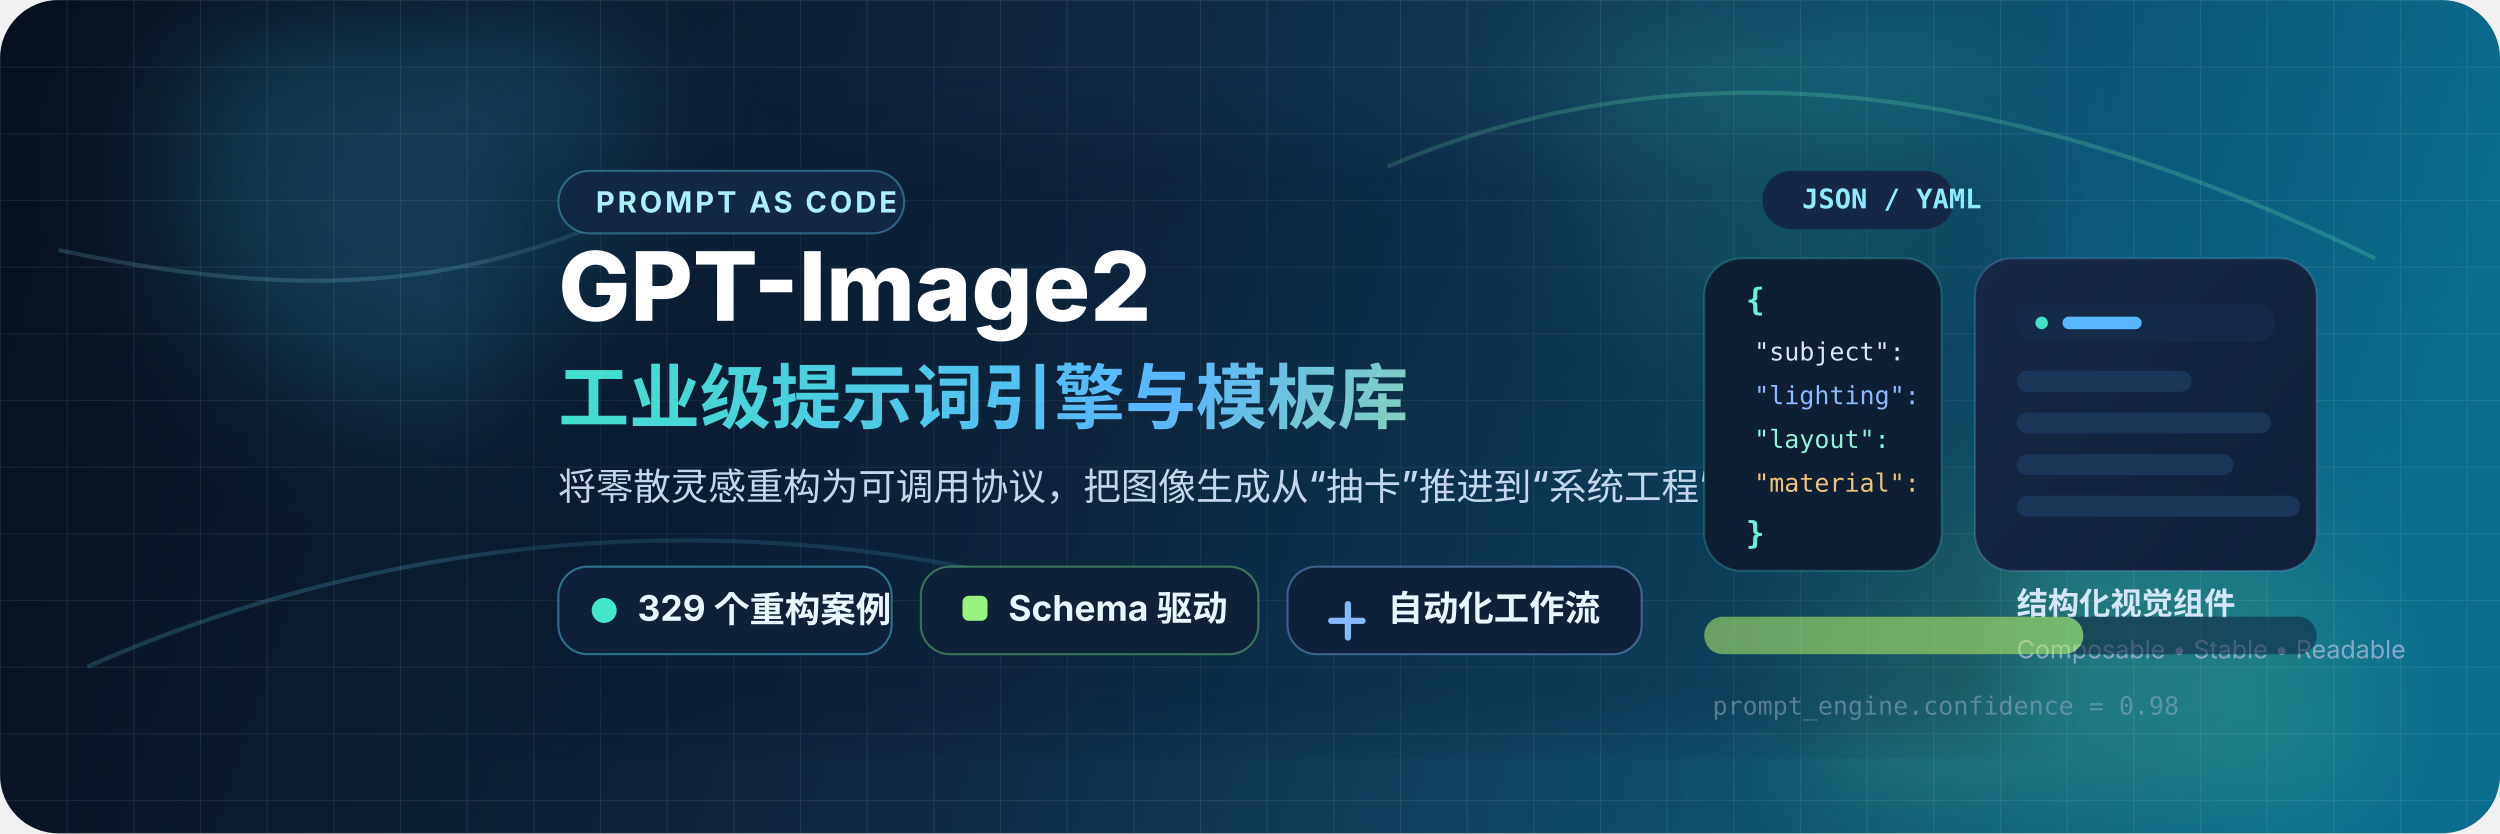
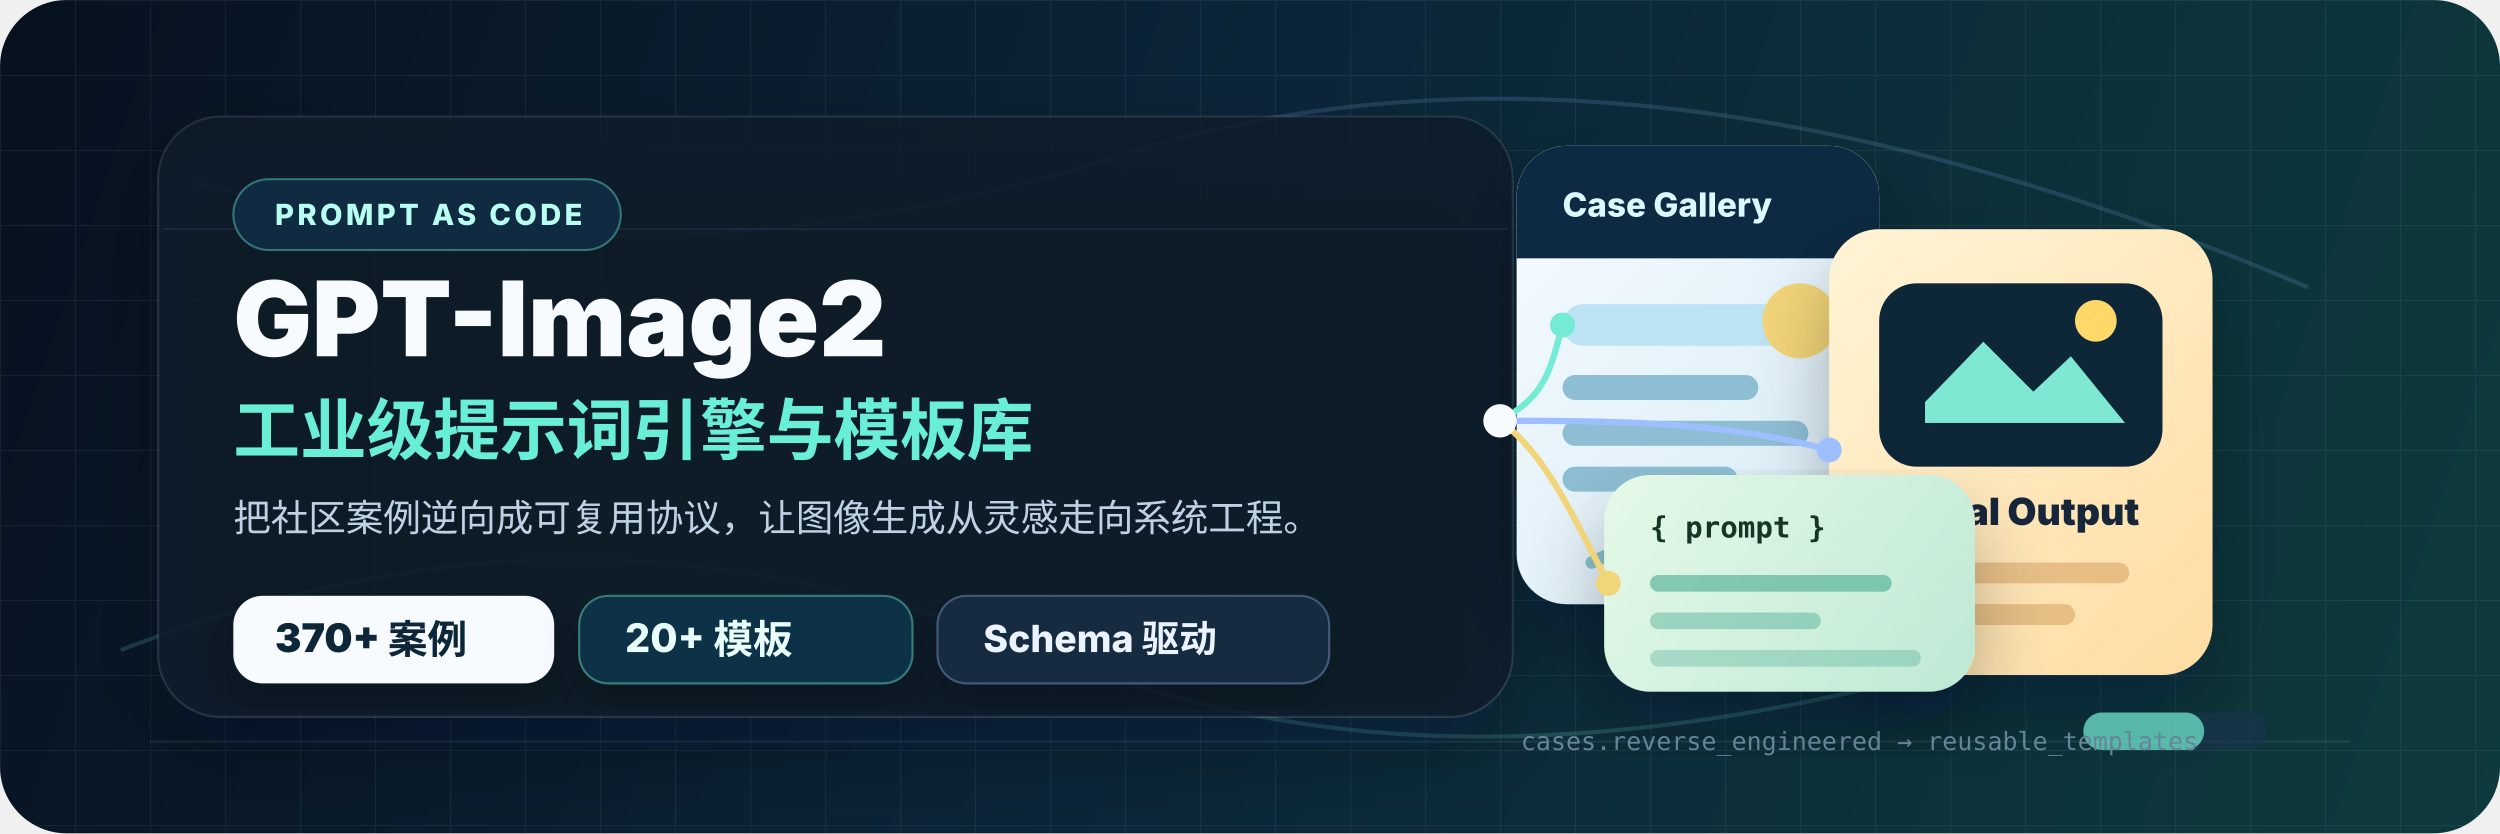
<svg xmlns="http://www.w3.org/2000/svg" width="1200" height="400" viewBox="0 0 1200 400" fill="none">
  <defs>
-     <linearGradient id="bg" x1="40" y1="28" x2="1110" y2="378" gradientUnits="userSpaceOnUse">
-       <stop stop-color="#08111F" />
-       <stop offset="0.45" stop-color="#102A43" />
-       <stop offset="1" stop-color="#0A6C8F" />
+     <linearGradient id="bg" x1="0" y1="0" x2="1200" y2="400" gradientUnits="userSpaceOnUse">
+       <stop stop-color="#07111F" />
+       <stop offset="0.48" stop-color="#0B2538" />
+       <stop offset="1" stop-color="#0D3A3C" />
    </linearGradient>
-     <linearGradient id="panel" x1="280" y1="58" x2="944" y2="342" gradientUnits="userSpaceOnUse">
-       <stop stop-color="#0E1C2F" stop-opacity="0.92" />
-       <stop offset="1" stop-color="#0B1322" stop-opacity="0.78" />
+     <linearGradient id="accent" x1="204" y1="98" x2="694" y2="320" gradientUnits="userSpaceOnUse">
+       <stop stop-color="#6BF3D7" />
+       <stop offset="0.48" stop-color="#77B7FF" />
+       <stop offset="1" stop-color="#F2D479" />
    </linearGradient>
-     <linearGradient id="accent" x1="264" y1="84" x2="792" y2="300" gradientUnits="userSpaceOnUse">
-       <stop stop-color="#3EE7C4" />
-       <stop offset="0.55" stop-color="#59B6FF" />
-       <stop offset="1" stop-color="#B8F36B" />
+     <linearGradient id="cardA" x1="751" y1="69" x2="912" y2="232" gradientUnits="userSpaceOnUse">
+       <stop stop-color="#F5FBFF" />
+       <stop offset="1" stop-color="#D9ECF6" />
    </linearGradient>
-     <linearGradient id="code" x1="880" y1="72" x2="1096" y2="252" gradientUnits="userSpaceOnUse">
-       <stop stop-color="#1B2B48" />
-       <stop offset="1" stop-color="#10213A" />
+     <linearGradient id="cardB" x1="903" y1="110" x2="1078" y2="301" gradientUnits="userSpaceOnUse">
+       <stop stop-color="#FFF3D3" />
+       <stop offset="1" stop-color="#FFDDA5" />
    </linearGradient>
-     <pattern id="grid" width="32" height="32" patternUnits="userSpaceOnUse">
-       <path d="M32 0H0V32" stroke="white" stroke-opacity="0.08" />
+     <linearGradient id="cardC" x1="787" y1="219" x2="965" y2="351" gradientUnits="userSpaceOnUse">
+       <stop stop-color="#E4F8E7" />
+       <stop offset="1" stop-color="#B9E7D2" />
+     </linearGradient>
+     <pattern id="grid" width="36" height="36" patternUnits="userSpaceOnUse">
+       <path d="M36 0H0V36" stroke="#B9D4EA" stroke-opacity="0.08" />
    </pattern>
-     <filter id="blur" x="-40" y="-40" width="1280" height="480" filterUnits="userSpaceOnUse" color-interpolation-filters="sRGB">
-       <feGaussianBlur stdDeviation="32" />
+     <filter id="softShadow" x="-20%" y="-20%" width="140%" height="150%" color-interpolation-filters="sRGB">
+       <feDropShadow dx="0" dy="18" stdDeviation="18" flood-color="#010713" flood-opacity="0.28" />
    </filter>
-     <filter id="shadow" x="212" y="36" width="792" height="328" filterUnits="userSpaceOnUse" color-interpolation-filters="sRGB">
-       <feOffset dy="12" />
-       <feGaussianBlur stdDeviation="18" />
-       <feColorMatrix type="matrix" values="0 0 0 0 0.02 0 0 0 0 0.071 0 0 0 0 0.149 0 0 0 0.32 0" />
+     <filter id="smallShadow" x="-20%" y="-20%" width="140%" height="150%" color-interpolation-filters="sRGB">
+       <feDropShadow dx="0" dy="10" stdDeviation="10" flood-color="#04101B" flood-opacity="0.2" />
    </filter>
+     <clipPath id="clipCardA">
+       <rect x="728" y="70" width="174" height="220" rx="24" />
+     </clipPath>
+     <clipPath id="clipCardB">
+       <rect x="878" y="110" width="184" height="214" rx="24" />
+     </clipPath>
+     <clipPath id="clipCardC">
+       <rect x="770" y="228" width="178" height="104" rx="22" />
+     </clipPath>
  </defs>
-   <rect width="1200" height="400" rx="28" fill="url(#bg)" />
-   <rect width="1200" height="400" rx="28" fill="url(#grid)" />
-   <g filter="url(#blur)">
-     <circle cx="192" cy="80" r="112" fill="#38D6FF" fill-opacity="0.18" />
-     <circle cx="1000" cy="346" r="132" fill="#8DFF6A" fill-opacity="0.16" />
-     <circle cx="854" cy="72" r="96" fill="#4DF3C5" fill-opacity="0.14" />
-   </g>
-   <g opacity="0.9">
-     <path d="M42 320C196 252 366 242 520 286" stroke="#6BE7FF" stroke-opacity="0.2" stroke-width="2" />
-     <path d="M666 80C802 22 956 34 1140 124" stroke="#7CFFB1" stroke-opacity="0.22" stroke-width="2" />
-     <path d="M28 120C168 150 246 132 334 86" stroke="#9EF3FF" stroke-opacity="0.18" stroke-width="2" />
-   </g>
-   <g filter="url(#shadow)">
-     <rect x="236" y="54" width="732" height="292" rx="26" fill="url(#panel)" stroke="white" stroke-opacity="0.1" />
-   </g>
-   <rect x="268" y="82" width="166" height="30" rx="15" fill="#122741" stroke="#64DDFD" stroke-opacity="0.35" />
-   <text x="286" y="102" fill="#A9EFFF" font-family="'SF Pro Display','PingFang SC','Microsoft YaHei',sans-serif" font-size="14" font-weight="700" letter-spacing="1.4">PROMPT AS CODE</text>
-   <text x="268" y="154" fill="white" font-family="'SF Pro Display','PingFang SC','Microsoft YaHei',sans-serif" font-size="46" font-weight="800">GPT-Image2</text>
-   <text x="268" y="203" fill="url(#accent)" font-family="'SF Pro Display','PingFang SC','Microsoft YaHei',sans-serif" font-size="34" font-weight="750">工业级提示词引擎与模板库</text>
-   <text x="268" y="240" fill="#C4D6EA" font-family="'SF Pro Text','PingFang SC','Microsoft YaHei',sans-serif" font-size="18" font-weight="500">
-     将零散灵感重构为可调用协议，把图像生成从“抽卡”推进到“系统工程”。
-   </text>
-   <g>
-     <rect x="268" y="272" width="160" height="42" rx="14" fill="#0F2139" stroke="#52D6F5" stroke-opacity="0.45" />
-     <circle cx="290" cy="293" r="6" fill="#44E6C8" />
-     <text x="306" y="298" fill="#E8F7FF" font-family="'SF Pro Text','PingFang SC','Microsoft YaHei',sans-serif" font-size="17" font-weight="700">329 个重构案例</text>
+   <rect width="1200" height="400" rx="32" fill="url(#bg)" />
+   <rect width="1200" height="400" rx="32" fill="url(#grid)" />
+   <path d="M58 312C226 248 360 259 514 318C654 372 820 368 1058 282" stroke="#7DEDD6" stroke-opacity="0.18" stroke-width="2" />
+   <path d="M94 88C248 126 392 121 540 74C698 24 887 44 1108 138" stroke="#9BBFFF" stroke-opacity="0.16" stroke-width="2" />
+   <path d="M72 356H1128" stroke="#FFFFFF" stroke-opacity="0.08" />
+   <g filter="url(#softShadow)">
+     <rect x="76" y="56" width="650" height="288" rx="30" fill="#0A1B2D" fill-opacity="0.88" stroke="#FFFFFF" stroke-opacity="0.1" />
+     <path d="M78 110H724" stroke="#FFFFFF" stroke-opacity="0.07" />
  </g>
  <g>
-     <rect x="442" y="272" width="162" height="42" rx="14" fill="#0F2139" stroke="#7BEA83" stroke-opacity="0.4" />
-     <rect x="462" y="286" width="12" height="12" rx="3" fill="#97F27E" />
-     <text x="484" y="298" fill="#E8F7FF" font-family="'SF Pro Text','PingFang SC','Microsoft YaHei',sans-serif" font-size="17" font-weight="700">Schema 驱动</text>
+     <rect x="112" y="86" width="186" height="34" rx="17" fill="#102A42" stroke="#68E8D0" stroke-opacity="0.42" />
+     <text x="132" y="108" fill="#B8FFF1" font-family="'SF Pro Display','PingFang SC','Microsoft YaHei',sans-serif" font-size="14" font-weight="800" letter-spacing="1.6">PROMPT AS CODE</text>
+   </g>
+   <text x="112" y="171" fill="#F7FBFF" font-family="'SF Pro Display','PingFang SC','Microsoft YaHei',sans-serif" font-size="50" font-weight="850">GPT-Image2</text>
+   <text x="112" y="218" fill="#69EED8" font-family="'SF Pro Display','PingFang SC','Microsoft YaHei',sans-serif" font-size="32" font-weight="760">工业级提示词引擎与模板库</text>
+   <text x="112" y="255" fill="#BFD2E5" font-family="'SF Pro Text','PingFang SC','Microsoft YaHei',sans-serif" font-size="18" font-weight="500">把社区案例逆向成可复用协议，让图像生成从灵感走向系统工程。</text>
+   <g filter="url(#smallShadow)">
+     <rect x="112" y="286" width="154" height="42" rx="14" fill="#F7FBFF" />
+     <text x="132" y="313" fill="#0B2538" font-family="'SF Pro Display','PingFang SC','Microsoft YaHei',sans-serif" font-size="19" font-weight="850">370+ 案例</text>
+   </g>
+   <g filter="url(#smallShadow)">
+     <rect x="278" y="286" width="160" height="42" rx="14" fill="#0E3246" stroke="#73EBD5" stroke-opacity="0.42" />
+     <text x="300" y="313" fill="#E9FFFA" font-family="'SF Pro Display','PingFang SC','Microsoft YaHei',sans-serif" font-size="19" font-weight="800">20+ 模板</text>
+   </g>
+   <g filter="url(#smallShadow)">
+     <rect x="450" y="286" width="188" height="42" rx="14" fill="#122B3F" stroke="#9DBFFF" stroke-opacity="0.34" />
+     <text x="472" y="313" fill="#EAF3FF" font-family="'SF Pro Display','PingFang SC','Microsoft YaHei',sans-serif" font-size="18" font-weight="760">Schema 驱动</text>
+   </g>
+   <g filter="url(#softShadow)">
+     <rect x="728" y="70" width="174" height="220" rx="24" fill="url(#cardA)" />
+     <g clip-path="url(#clipCardA)">
+       <rect x="728" y="70" width="174" height="54" fill="#102A42" />
+       <text x="750" y="104" fill="#DDF7FF" font-family="'SF Pro Text','PingFang SC','Microsoft YaHei',sans-serif" font-size="16" font-weight="760">Case Gallery</text>
+       <rect x="750" y="146" width="130" height="20" rx="10" fill="#BDE4F4" />
+       <rect x="750" y="180" width="94" height="12" rx="6" fill="#8EBED4" />
+       <rect x="750" y="202" width="118" height="12" rx="6" fill="#8EBED4" />
+       <rect x="750" y="224" width="84" height="12" rx="6" fill="#8EBED4" />
+       <path d="M856 261C824 250 798 253 764 270" stroke="#0F7C88" stroke-opacity="0.42" stroke-width="6" stroke-linecap="round" />
+       <circle cx="864" cy="154" r="18" fill="#F2D479" />
+     </g>
+   </g>
+   <g filter="url(#softShadow)">
+     <rect x="878" y="110" width="184" height="214" rx="24" fill="url(#cardB)" />
+     <g clip-path="url(#clipCardB)">
+       <rect x="902" y="136" width="136" height="88" rx="18" fill="#0B2538" />
+       <path d="M924 193L952 164L976 188L994 171L1020 203H924Z" fill="#7EE8D2" />
+       <circle cx="1006" cy="154" r="10" fill="#FFD86B" />
+       <text x="902" y="252" fill="#17283A" font-family="'SF Pro Display','PingFang SC','Microsoft YaHei',sans-serif" font-size="18" font-weight="850">Visual Output</text>
+       <rect x="902" y="270" width="120" height="10" rx="5" fill="#C58D49" fill-opacity="0.42" />
+       <rect x="902" y="290" width="94" height="10" rx="5" fill="#C58D49" fill-opacity="0.42" />
+     </g>
+   </g>
+   <g filter="url(#softShadow)">
+     <rect x="770" y="228" width="178" height="104" rx="22" fill="url(#cardC)" />
+     <g clip-path="url(#clipCardC)">
+       <text x="792" y="258" fill="#123527" font-family="'IBM Plex Mono','SFMono-Regular',monospace" font-size="14" font-weight="800">{ prompt }</text>
+       <rect x="792" y="276" width="116" height="8" rx="4" fill="#2D9C83" fill-opacity="0.5" />
+       <rect x="792" y="294" width="82" height="8" rx="4" fill="#2D9C83" fill-opacity="0.36" />
+       <rect x="792" y="312" width="130" height="8" rx="4" fill="#2D9C83" fill-opacity="0.28" />
+     </g>
  </g>
  <g>
-     <rect x="618" y="272" width="170" height="42" rx="14" fill="#0F2139" stroke="#8AB8FF" stroke-opacity="0.4" />
-     <path d="M639 298H654" stroke="#84B8FF" stroke-width="3" stroke-linecap="round" />
-     <path d="M647 290V306" stroke="#84B8FF" stroke-width="3" stroke-linecap="round" />
-     <text x="666" y="298" fill="#E8F7FF" font-family="'SF Pro Text','PingFang SC','Microsoft YaHei',sans-serif" font-size="17" font-weight="700">自动化工作流</text>
+     <path d="M720 202C742 190 744 178 750 156" stroke="#75EBD5" stroke-width="3" stroke-linecap="round" />
+     <path d="M720 202C742 218 754 246 772 280" stroke="#F2D479" stroke-width="3" stroke-linecap="round" />
+     <path d="M720 202C772 202 826 202 878 216" stroke="#9DBFFF" stroke-width="3" stroke-linecap="round" />
+     <circle cx="720" cy="202" r="8" fill="#F7FBFF" />
+     <circle cx="750" cy="156" r="6" fill="#75EBD5" />
+     <circle cx="772" cy="280" r="6" fill="#F2D479" />
+     <circle cx="878" cy="216" r="6" fill="#9DBFFF" />
  </g>
-   <g>
-     <rect x="846" y="82" width="92" height="28" rx="14" fill="#142845" />
-     <text x="865" y="100" fill="#8EEBFF" font-family="'IBM Plex Mono','SFMono-Regular',monospace" font-size="13" font-weight="700">JSON / YAML</text>
-   </g>
-   <g>
-     <rect x="818" y="124" width="114" height="150" rx="18" fill="#0E1E33" stroke="#4EE2C3" stroke-opacity="0.24" />
-     <text x="838" y="149" fill="#6DF0D3" font-family="'IBM Plex Mono','SFMono-Regular',monospace" font-size="15" font-weight="700">{</text>
-     <text x="842" y="173" fill="#D7E7F9" font-family="'IBM Plex Mono','SFMono-Regular',monospace" font-size="12">"subject":</text>
-     <text x="842" y="194" fill="#8DB9FF" font-family="'IBM Plex Mono','SFMono-Regular',monospace" font-size="12">"lighting":</text>
-     <text x="842" y="215" fill="#8DF4D6" font-family="'IBM Plex Mono','SFMono-Regular',monospace" font-size="12">"layout":</text>
-     <text x="842" y="236" fill="#F1C27A" font-family="'IBM Plex Mono','SFMono-Regular',monospace" font-size="12">"material":</text>
-     <text x="838" y="261" fill="#6DF0D3" font-family="'IBM Plex Mono','SFMono-Regular',monospace" font-size="15" font-weight="700">}</text>
-   </g>
-   <g>
-     <rect x="948" y="124" width="164" height="150" rx="18" fill="url(#code)" stroke="#94BCFF" stroke-opacity="0.22" />
-     <rect x="968" y="146" width="124" height="18" rx="9" fill="#152A47" />
-     <circle cx="980" cy="155" r="3" fill="#46E2C7" />
-     <rect x="990" y="152" width="38" height="6" rx="3" fill="#59B7FF" />
-     <rect x="968" y="178" width="84" height="10" rx="5" fill="#1B3558" />
-     <rect x="968" y="198" width="122" height="10" rx="5" fill="#1B3558" />
-     <rect x="968" y="218" width="104" height="10" rx="5" fill="#1B3558" />
-     <rect x="968" y="238" width="136" height="10" rx="5" fill="#1B3558" />
-     <text x="968" y="295" fill="#D4E6F7" font-family="'SF Pro Text','PingFang SC','Microsoft YaHei',sans-serif" font-size="15" font-weight="650">结构化视觉组件</text>
-     <text x="968" y="316" fill="#88A9C9" font-family="'SF Pro Text','PingFang SC','Microsoft YaHei',sans-serif" font-size="12">Composable • Stable • Readable</text>
-   </g>
-   <g opacity="0.55">
-     <rect x="818" y="296" width="294" height="18" rx="9" fill="#10233D" />
-     <rect x="818" y="296" width="182" height="18" rx="9" fill="url(#accent)" />
-     <text x="822" y="343" fill="#90A9C6" font-family="'IBM Plex Mono','SFMono-Regular',monospace" font-size="12">prompt_engine.confidence = 0.98</text>
+   <g opacity="0.72">
+     <rect x="1000" y="342" width="88" height="18" rx="9" fill="#17334A" />
+     <rect x="1000" y="342" width="58" height="18" rx="9" fill="#75EBD5" />
+     <text x="730" y="360" fill="#86A5BD" font-family="'IBM Plex Mono','SFMono-Regular',monospace" font-size="12">cases.reverse_engineered → reusable_templates</text>
  </g>
</svg>
